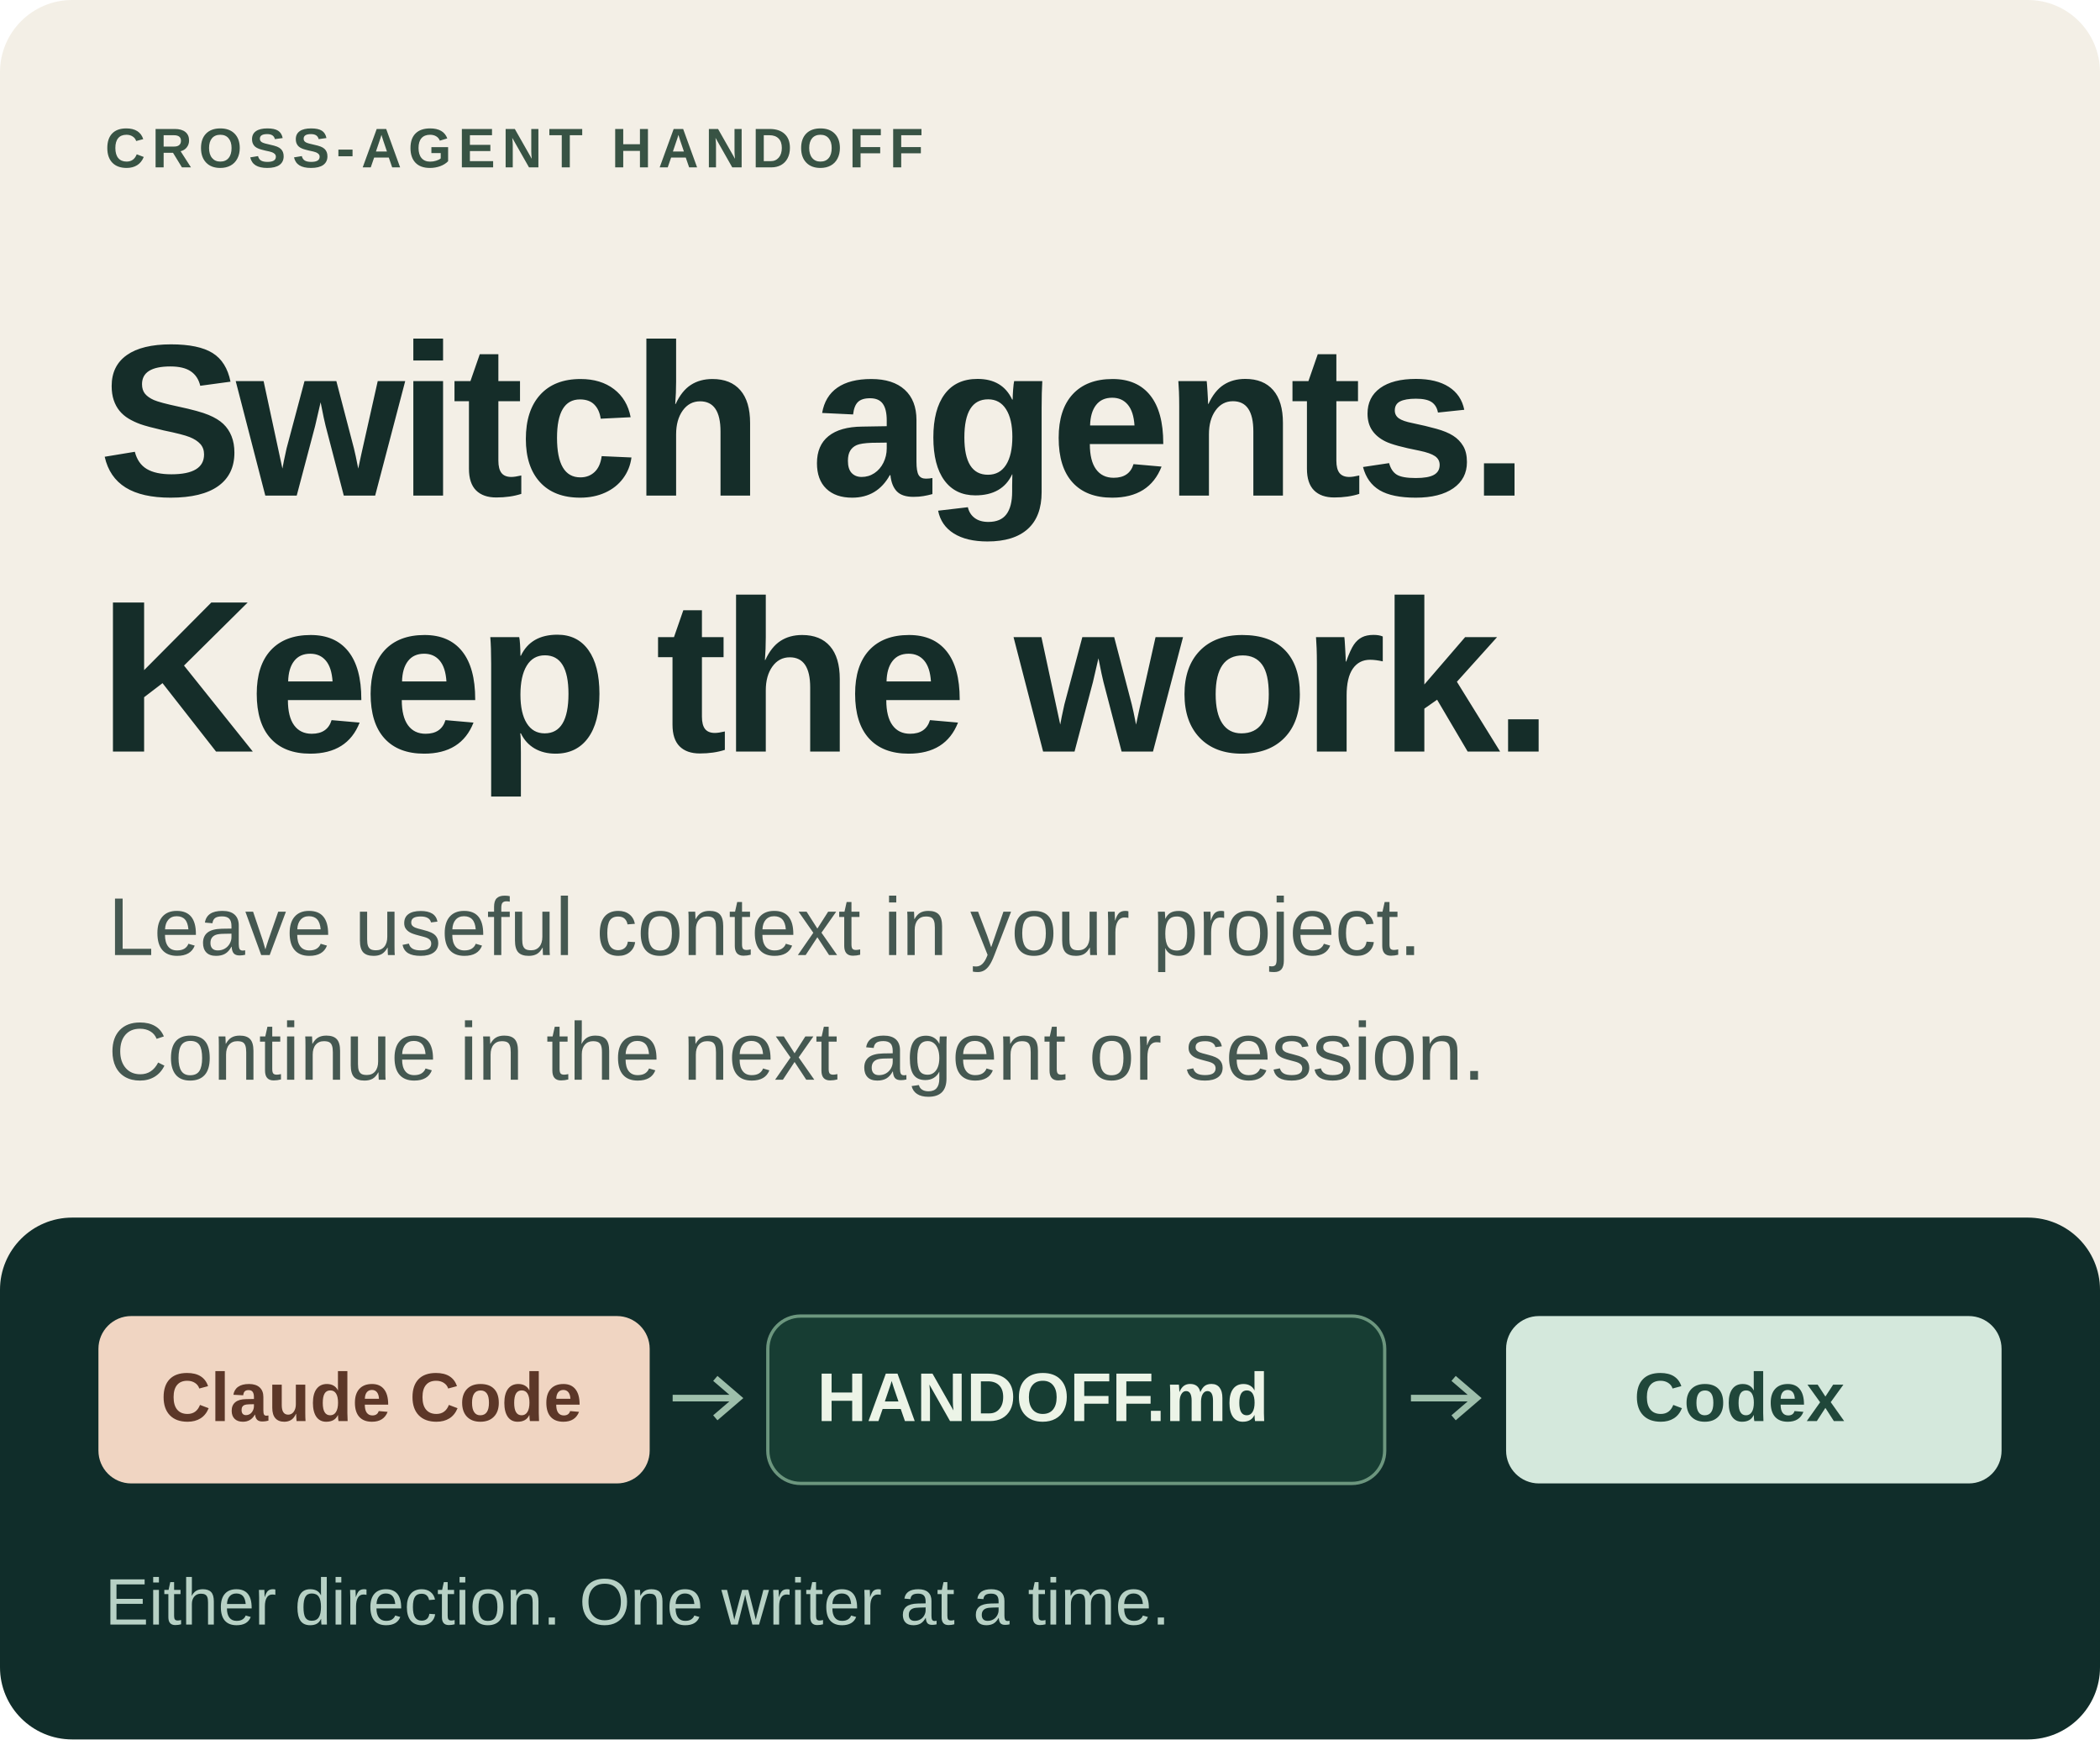
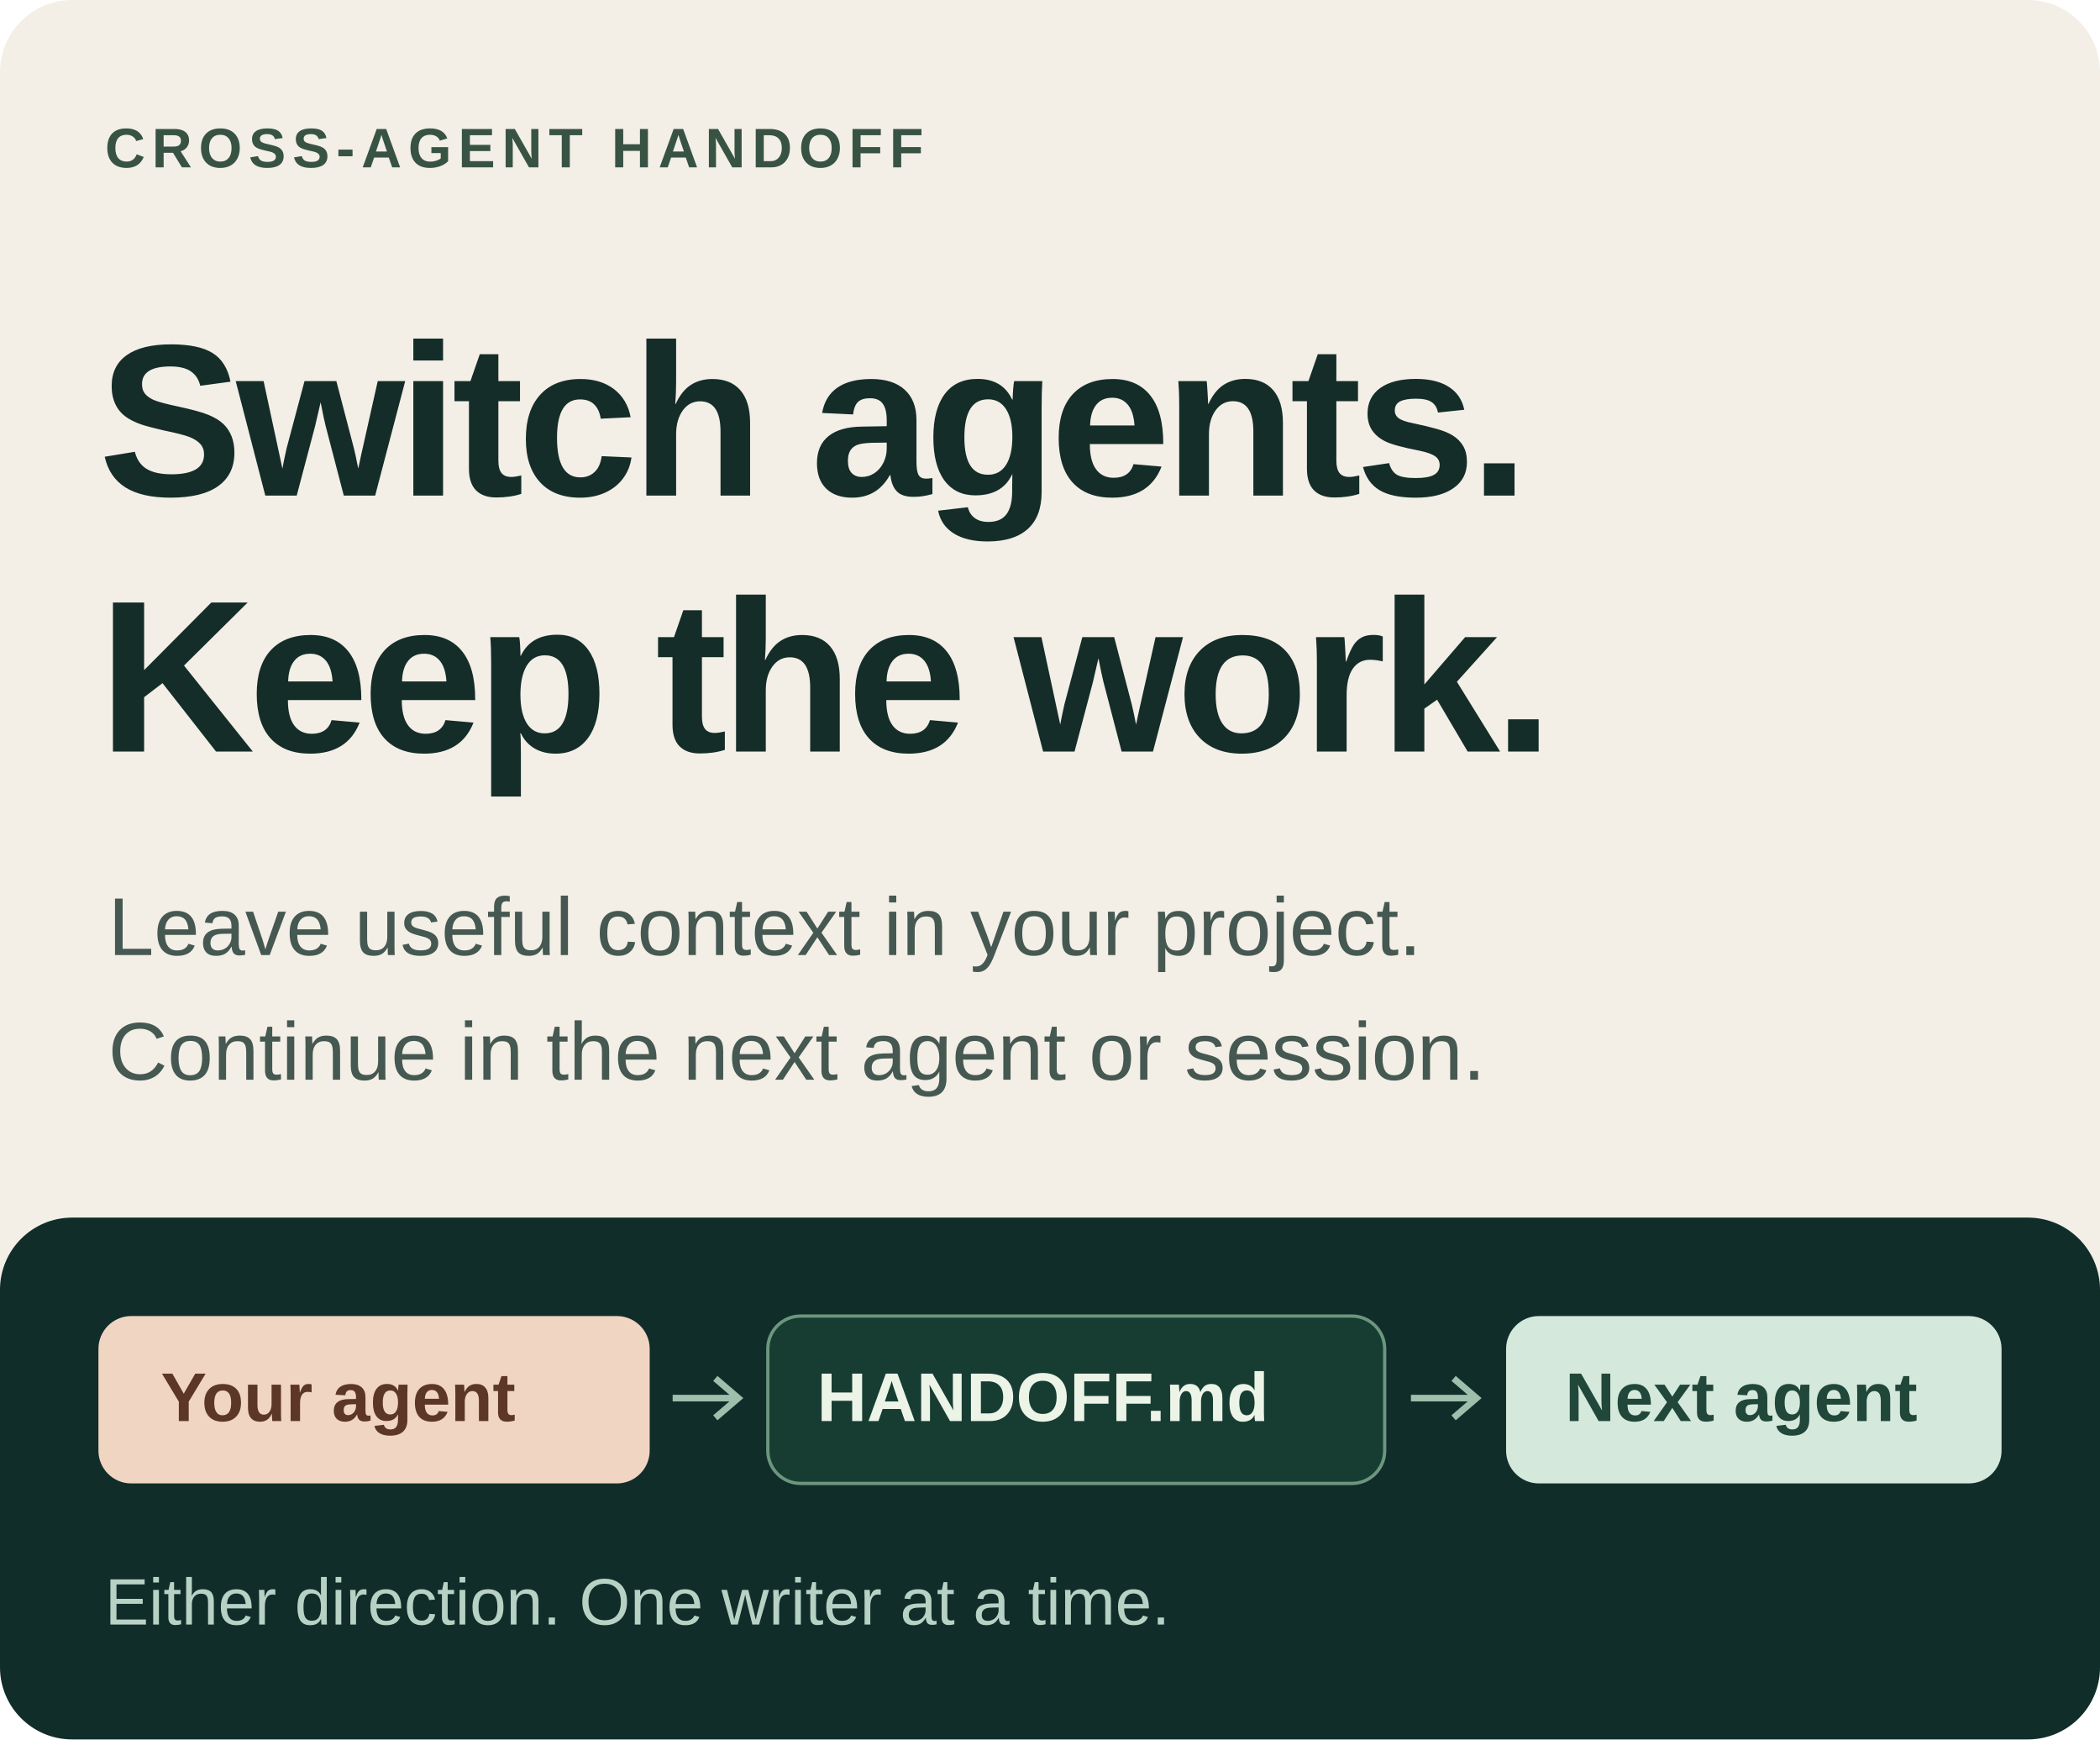
<svg xmlns="http://www.w3.org/2000/svg" width="640" height="530" viewBox="0 0 640 530" role="img" aria-labelledby="title desc">
  <rect width="640" height="530" rx="22" fill="#f3efe6" />
  <g font-family="-apple-system,BlinkMacSystemFont,Segoe UI,Arial,sans-serif">
    <text x="32" y="51" fill="#385344" font-size="17" font-weight="700" letter-spacing="2">CROSS-AGENT HANDOFF</text>
    <text x="30" y="151" fill="#152d29" font-size="66" font-weight="750" letter-spacing="-2">Switch agents.</text>
    <text x="30" y="229" fill="#152d29" font-size="66" font-weight="750" letter-spacing="-2">Keep the work.</text>
    <text x="33" y="291" fill="#455851" font-size="25">Leave useful context in your project.</text>
    <text x="33" y="329" fill="#455851" font-size="25">Continue in the next agent or session.</text>
    <rect x="0" y="371" width="640" height="159" rx="22" fill="#102d2a" />
    <rect x="30" y="401" width="168" height="51" rx="10" fill="#f0d5c2" />
-     <text x="49" y="433" fill="#5c3728" font-size="21" font-weight="600">Claude Code</text>
+     <text x="49" y="433" fill="#5c3728" font-size="21" font-weight="600">Your agent</text>
    <path d="M205 426H225M218 420L225 426L218 432M430 426H450M443 420L450 426L443 432" fill="none" stroke="#9ebfab" stroke-width="2" />
    <rect x="234" y="401" width="188" height="51" rx="10" fill="#173d33" stroke="#6c967e" />
    <text x="249" y="433" fill="#ecf4e7" font-size="21" font-weight="600">HANDOFF.md</text>
    <rect x="459" y="401" width="151" height="51" rx="10" fill="#d4e8dc" />
-     <text x="498" y="433" fill="#20473a" font-size="21" font-weight="600">Codex</text>
+     <text x="477" y="433" fill="#20473a" font-size="21" font-weight="600">Next agent</text>
    <text x="32" y="495" fill="#b7d1c5" font-size="20">Either direction. One writer at a time.</text>
  </g>
</svg>
